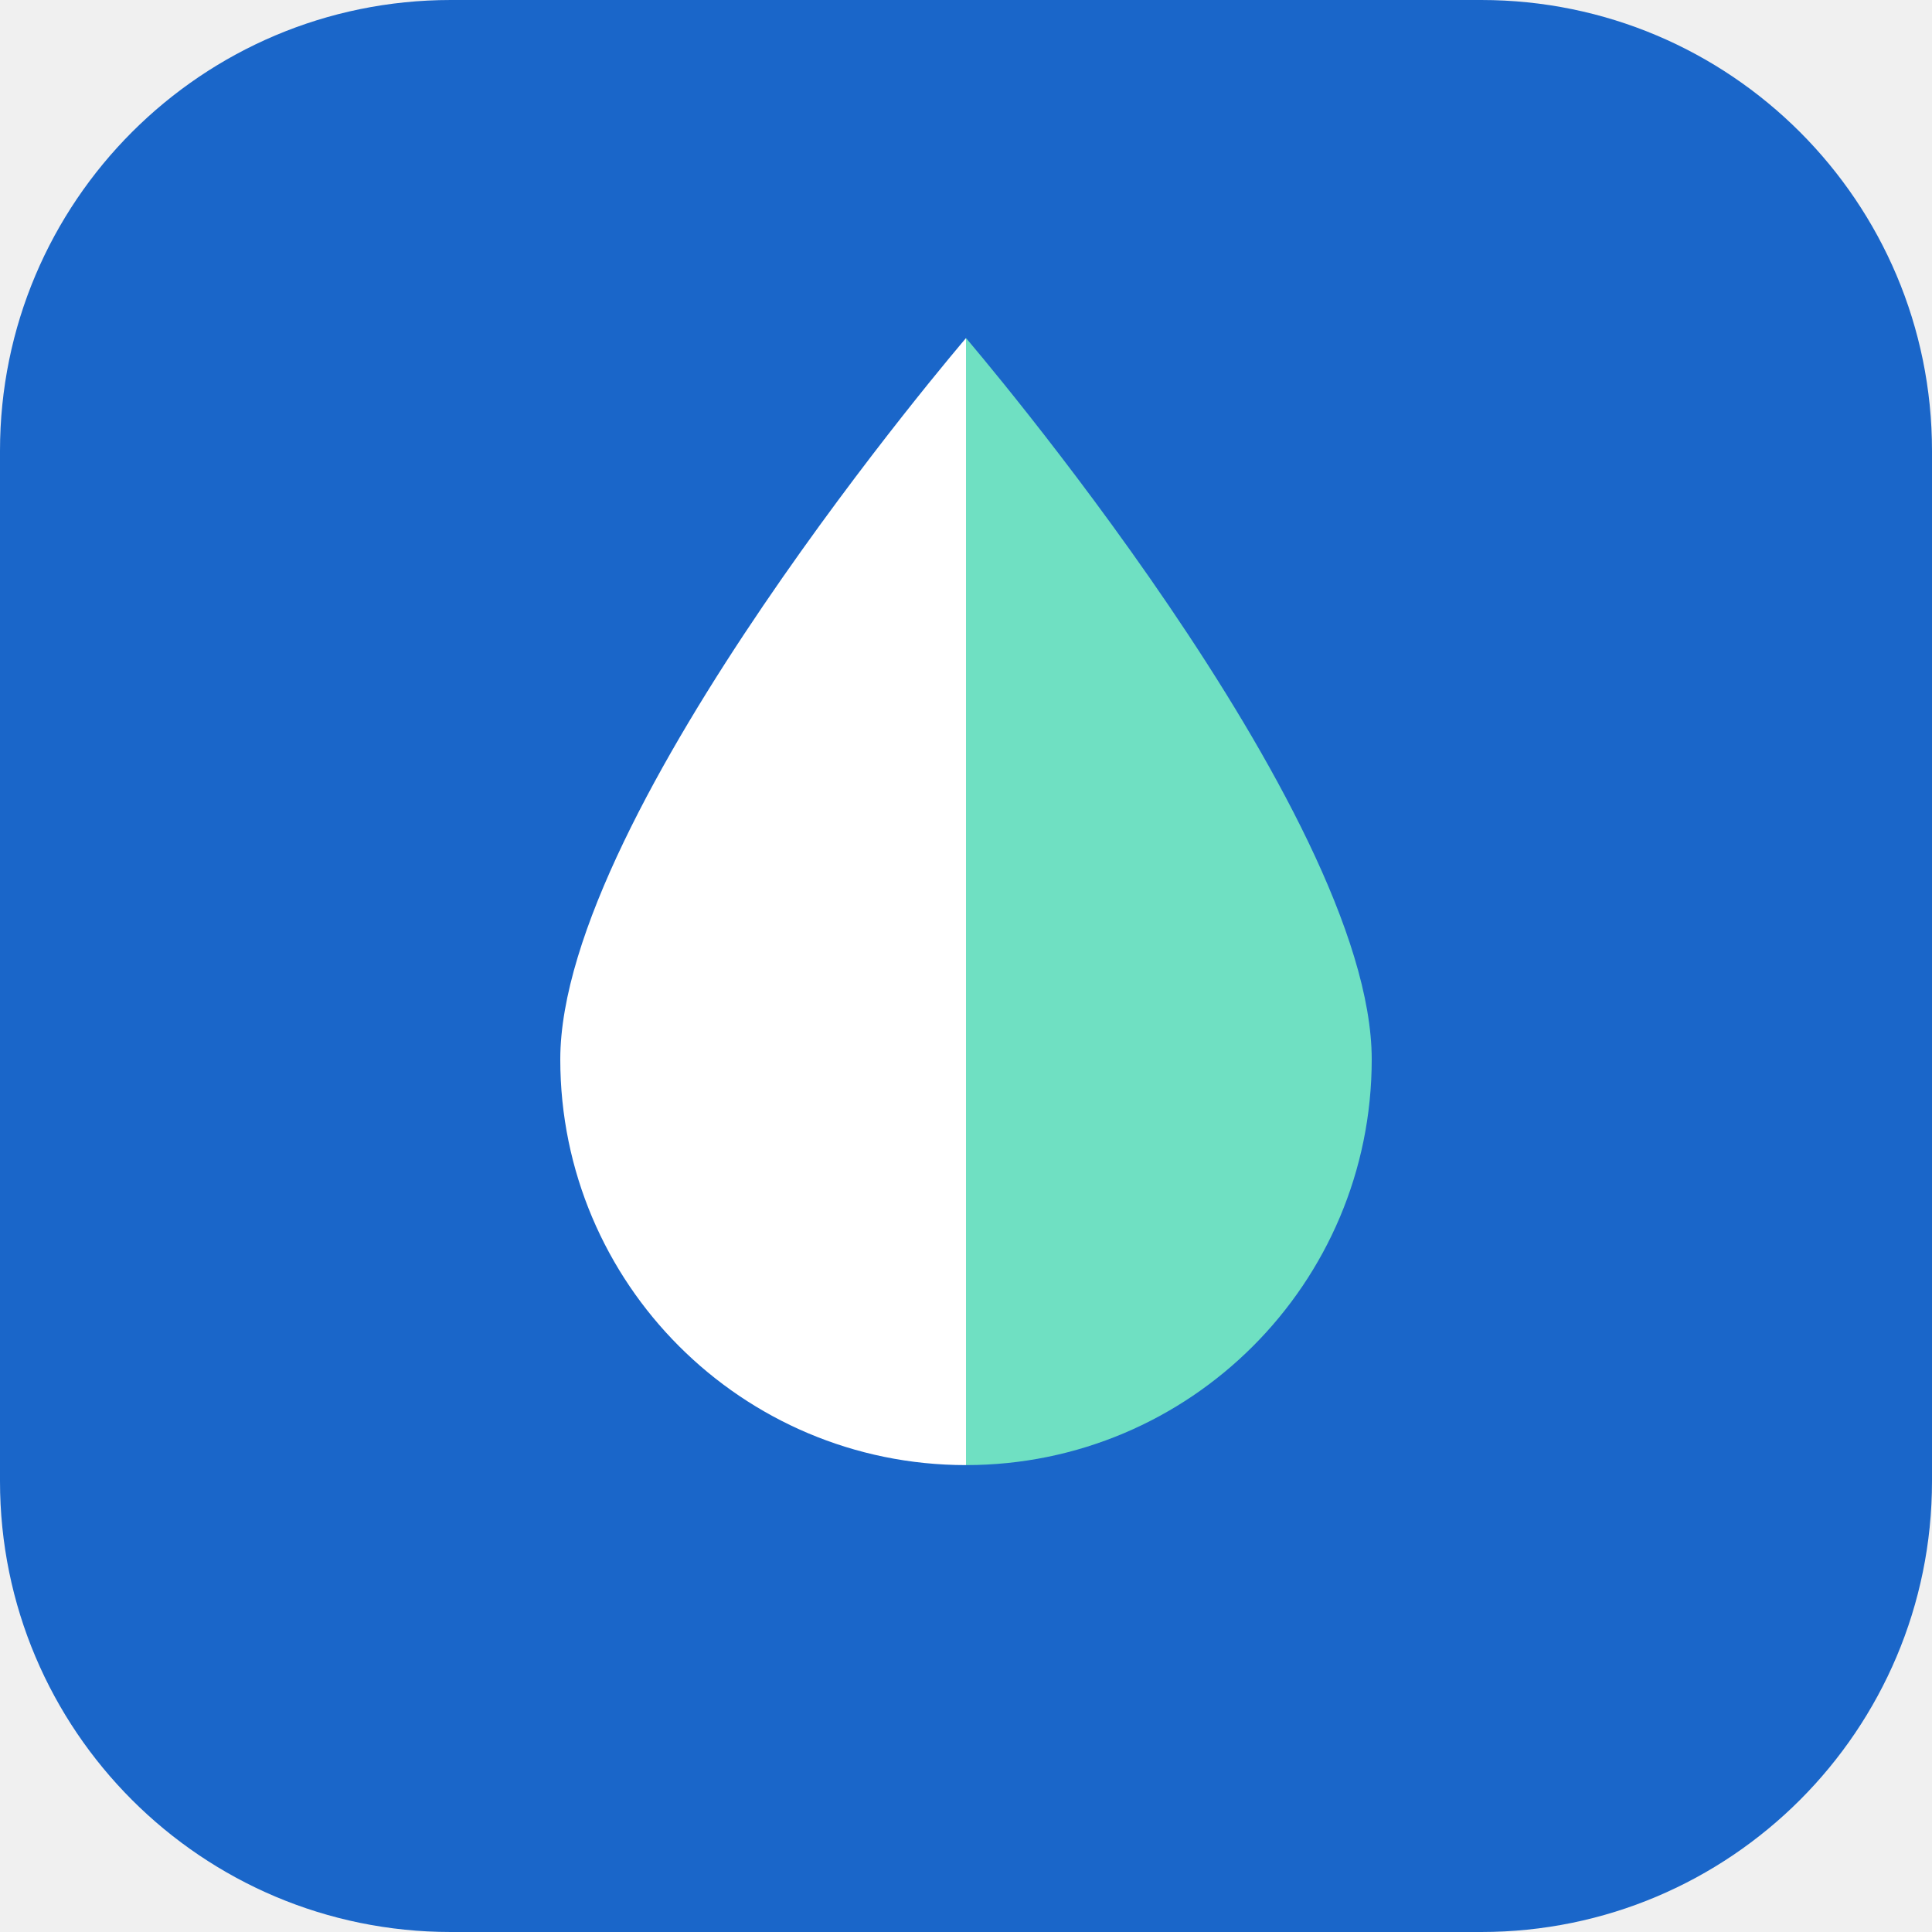
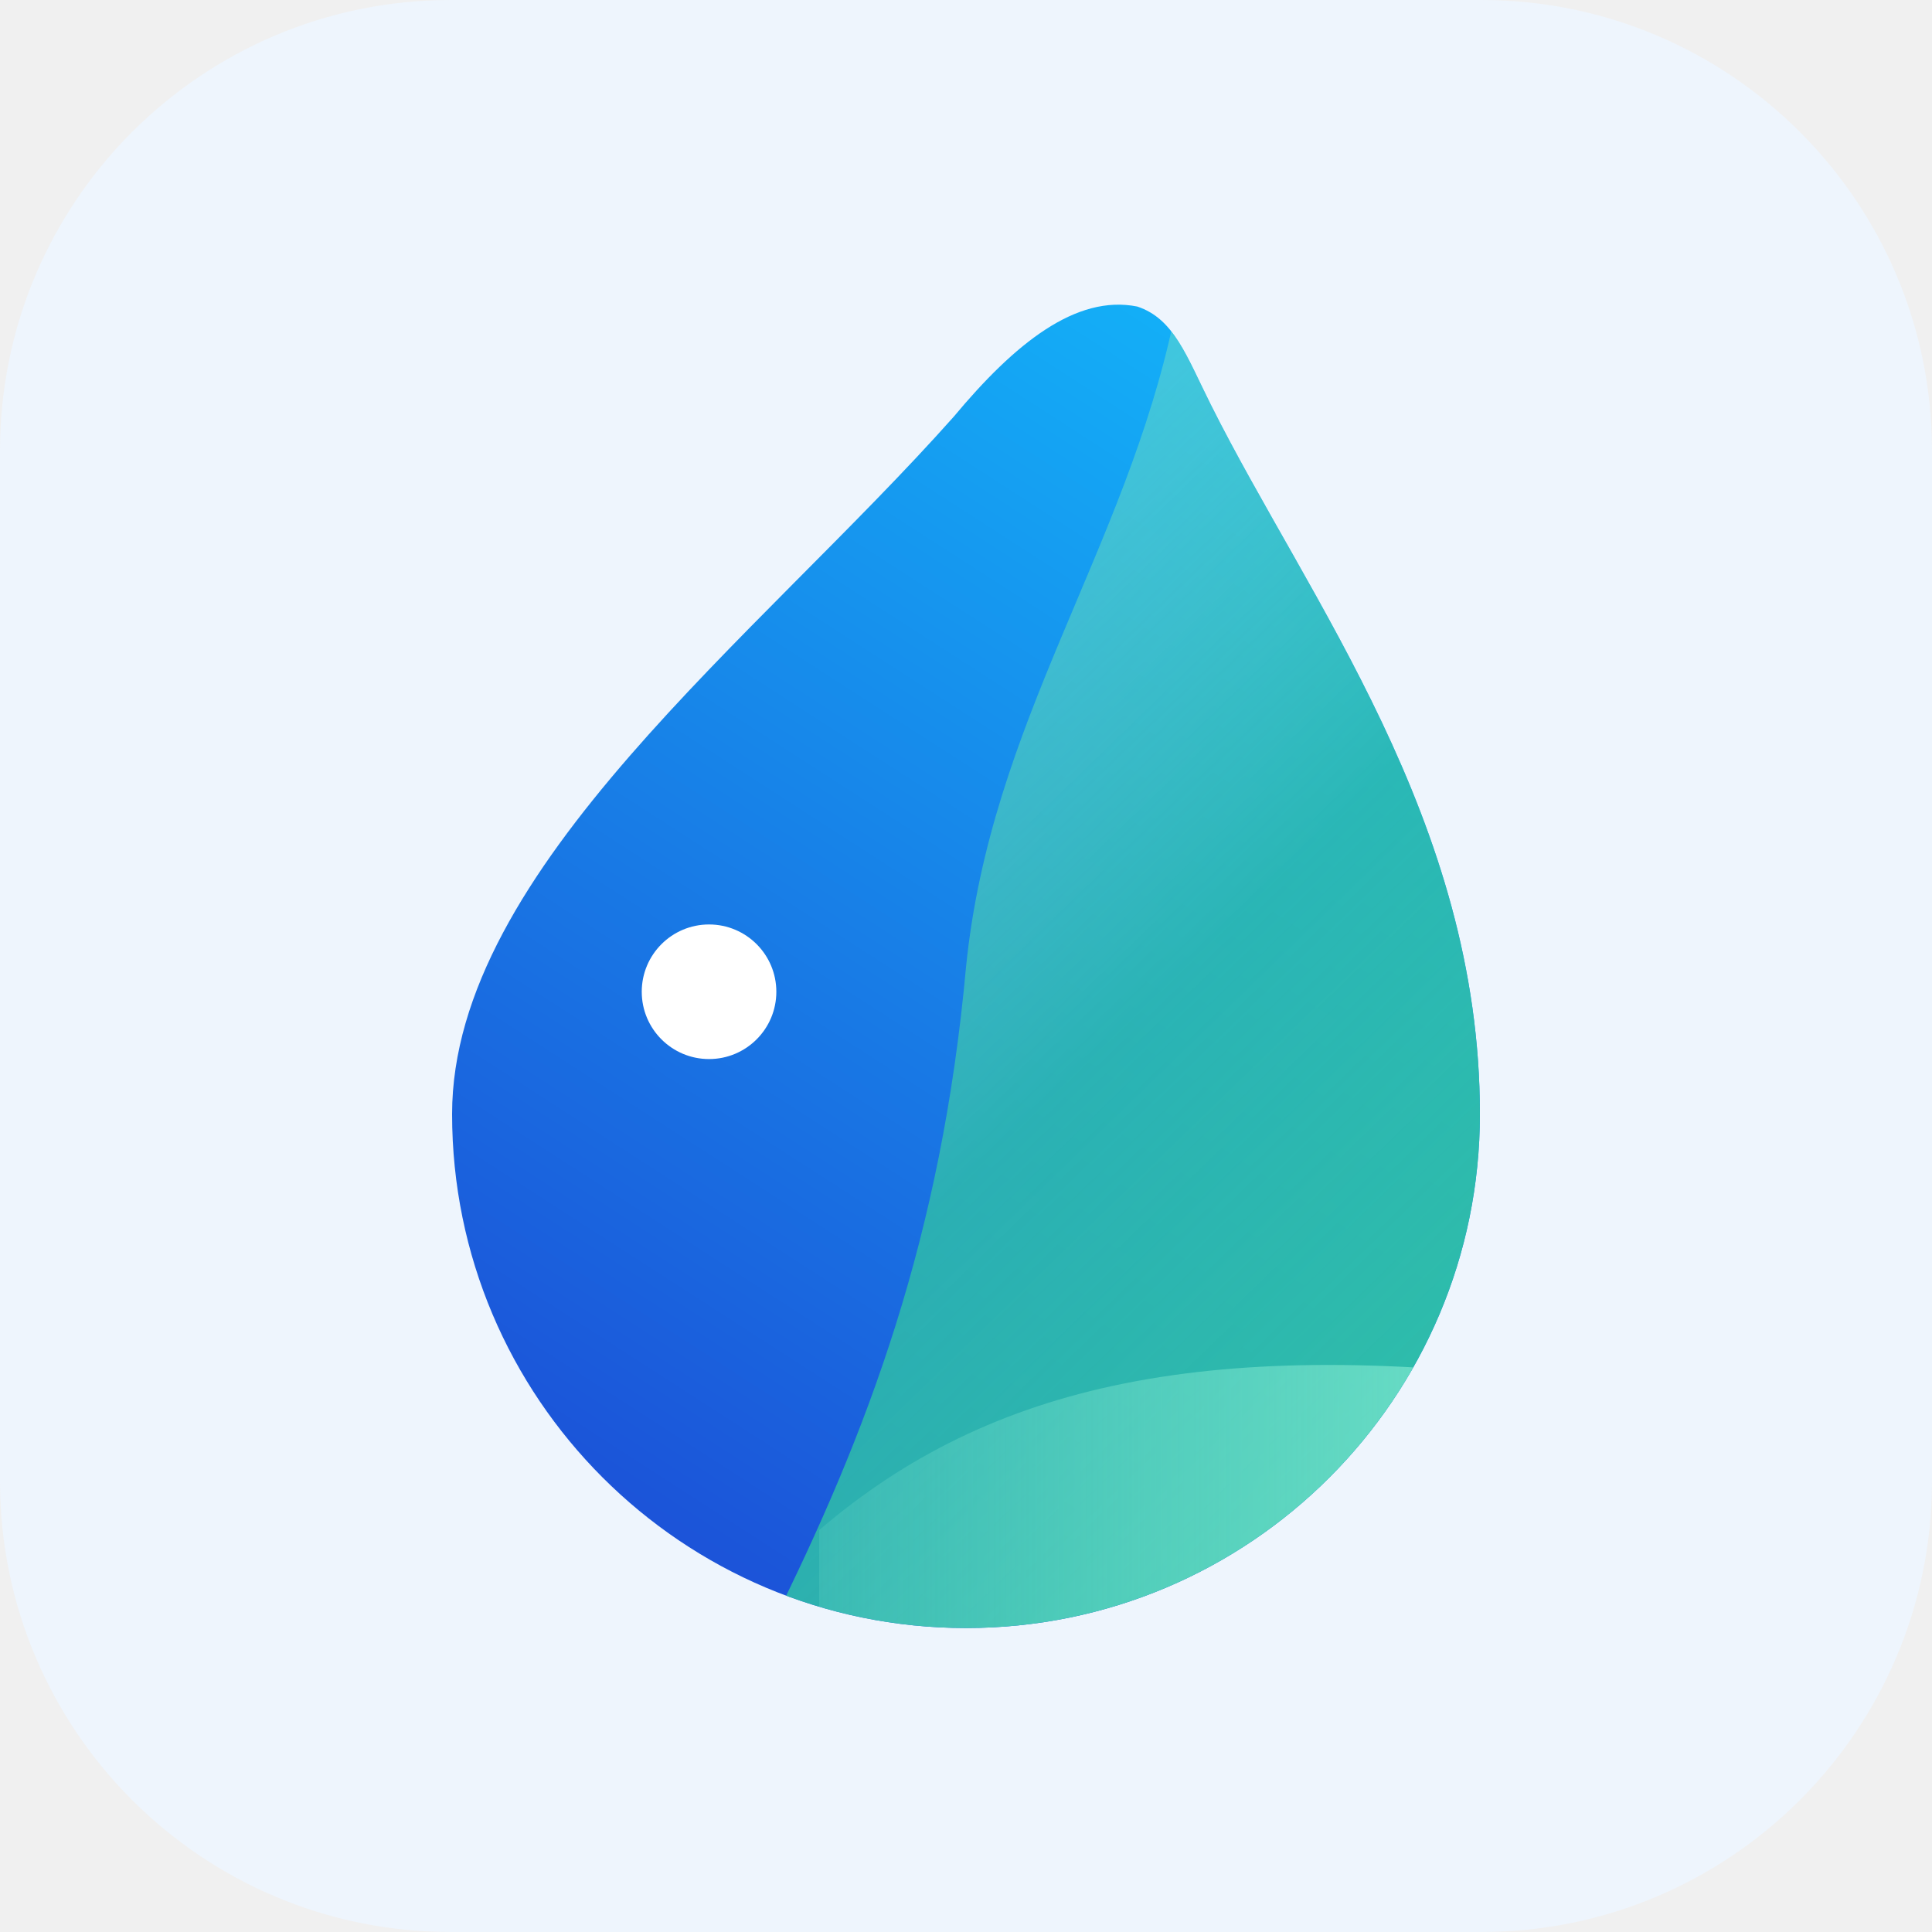
<svg xmlns="http://www.w3.org/2000/svg" viewBox="0 0 120 120">
-   <rect width="120" height="120" rx="28" fill="#1A66C9" />
-   <g transform="translate(18 14) scale(.7)">
-     <path d="M60 10 C60 10 24 52 24 74 A36 36 0 0 0 60 110 Z" fill="#fff" />
-     <path d="M60 10 C60 10 96 52 96 74 A36 36 0 0 1 60 110 Z" fill="#6FE0C2" />
+   <defs>
+     <linearGradient id="b" x1=".75" y1="0" x2=".25" y2="1">
+       <stop offset="0" stop-color="#13b2f8" />
+       <stop offset="1" stop-color="#1c4fd7" />
+     </linearGradient>
+     <linearGradient id="l" x1=".1" y1="0" x2=".7" y2="1">
+       <stop offset="0" stop-color="#8ef0d6" stop-opacity=".35" />
+       <stop offset=".55" stop-color="#2fbfa8" stop-opacity=".8" />
+       <stop offset="1" stop-color="#2fbfa8" />
+     </linearGradient>
+     <linearGradient id="w" x1="0" y1="0" x2="1" y2="0">
+       <stop offset="0" stop-color="#8ef0d6" stop-opacity=".15" />
+       <stop offset="1" stop-color="#8ef0d6" stop-opacity=".7" />
+     </linearGradient>
+     <clipPath id="c">
+       <path d="M64 4c-5-1-10 3-15 9C33 31 8 50 8 70a42 42 0 0 0 84 0c0-24-14-42-22-58-2-4-3-7-6-8z" />
+     </clipPath>
+   </defs>
+   <rect width="120" height="120" rx="28" fill="#eef5fd" />
+   <g transform="translate(22 16) scale(.76)">
+     <path d="M64 4c-5-1-10 3-15 9C33 31 8 50 8 70a42 42 0 0 0 84 0c0-24-14-42-22-58-2-4-3-7-6-8z" fill="url(#b)" />
+     <g clip-path="url(#c)">
+       <path d="M67 5C63 24 52 38 50 58c-2 22-8 38-16 54h66V5z" fill="url(#l)" />
+       <path d="M38 104c14-12 32-16 62-12v20H38z" fill="url(#w)" />
+     </g>
+     <circle cx="29" cy="60" r="5.5" fill="#fff" />
  </g>
</svg>
